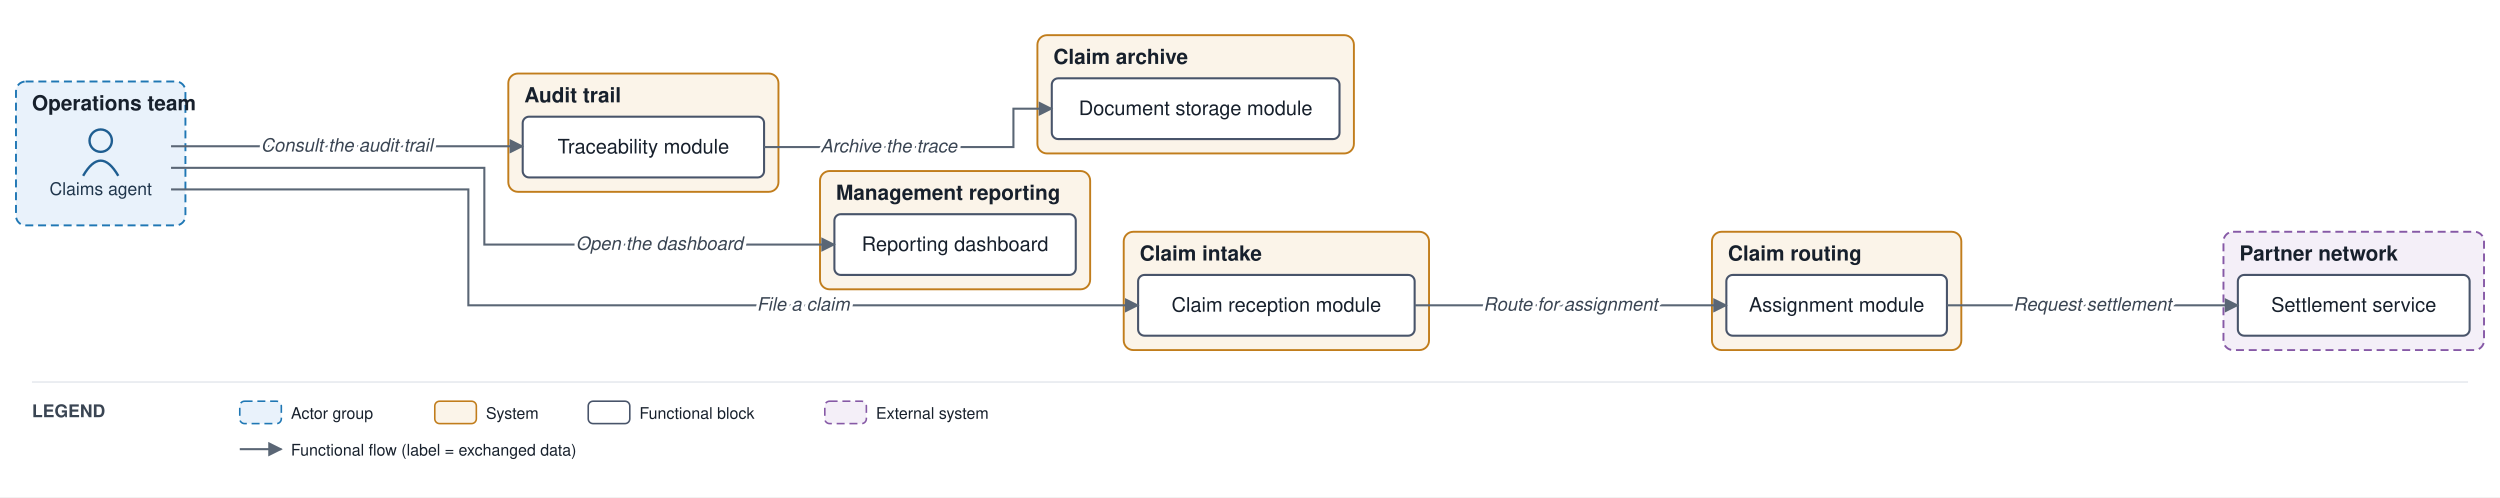
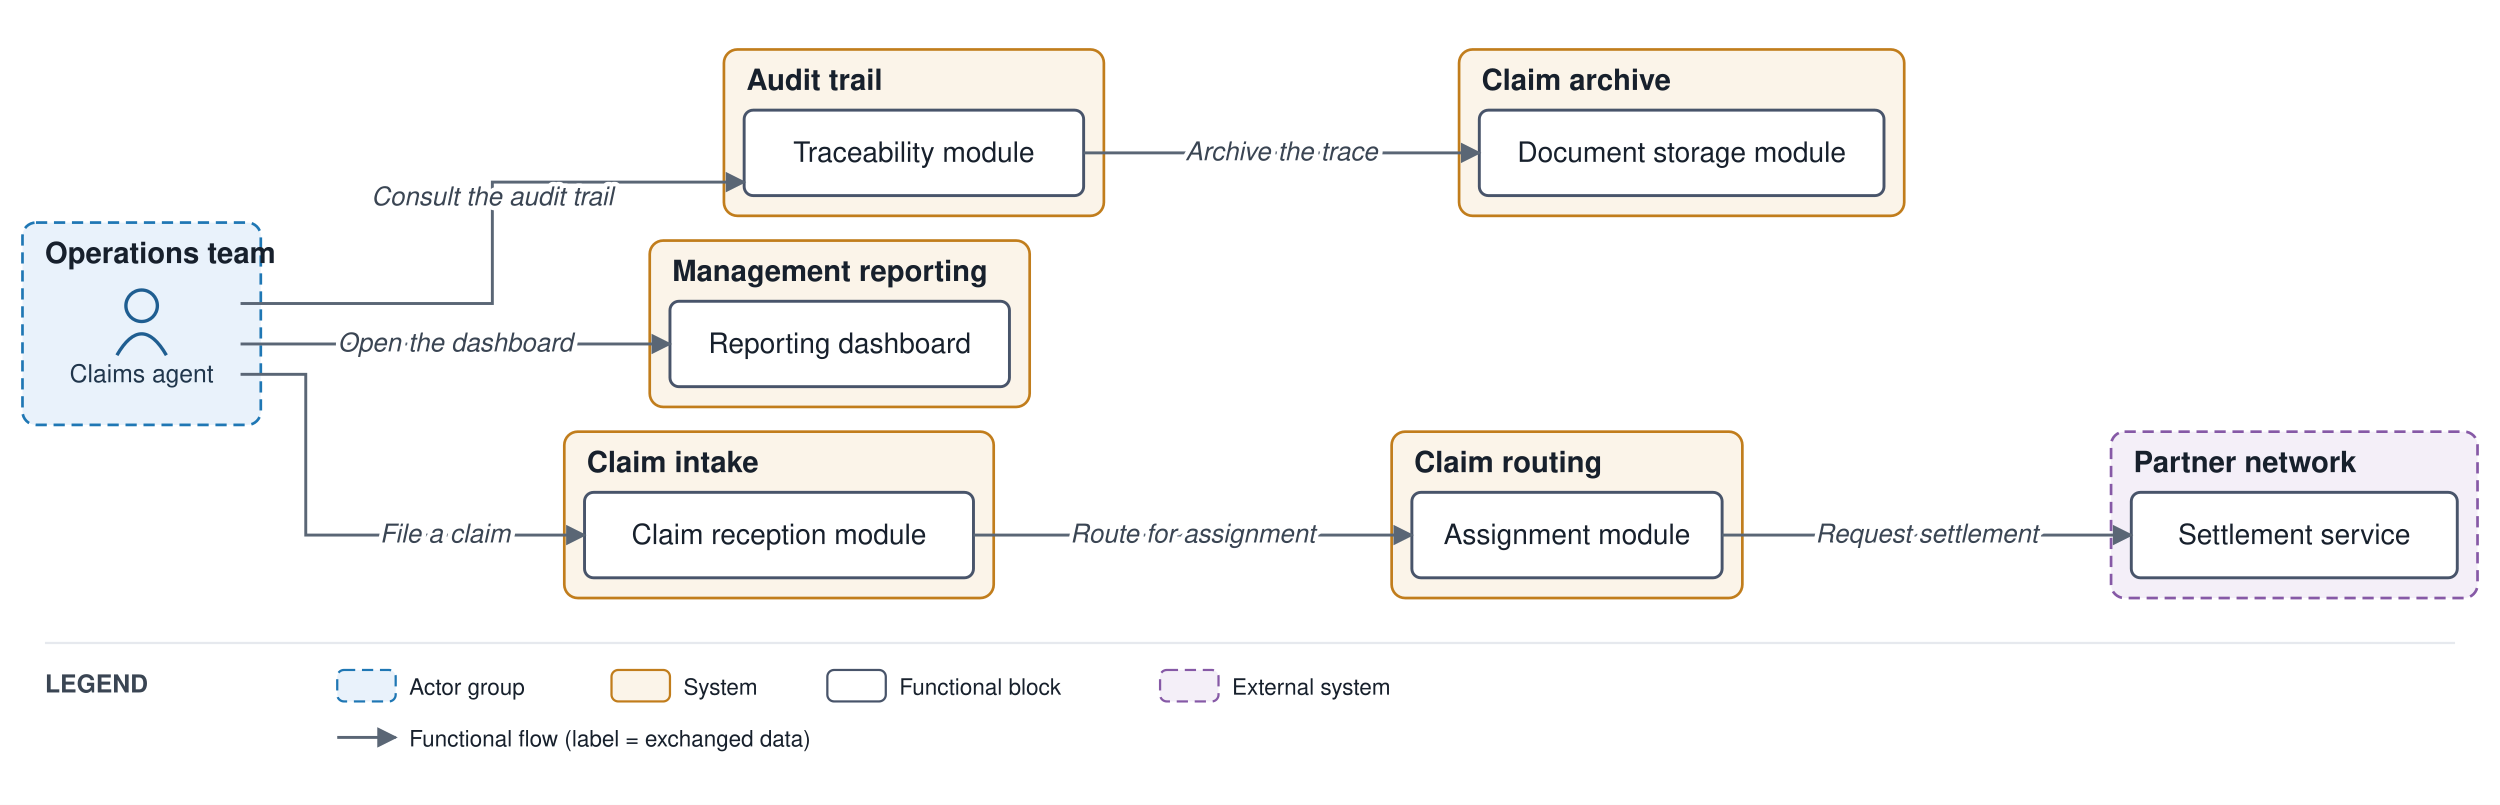
- <svg xmlns="http://www.w3.org/2000/svg" viewBox="0 0 1564 311" font-family="Helvetica,Arial,sans-serif">
+ <svg xmlns="http://www.w3.org/2000/svg" viewBox="0 0 1112 358" font-family="Helvetica,Arial,sans-serif">
  <defs>
    <marker id="arr" viewBox="0 0 10 10" refX="9" refY="5" markerWidth="7" markerHeight="7" orient="auto-start-reverse">
      <path d="M0,0 L10,5 L0,10 z" fill="#5a6675" />
    </marker>
  </defs>
-   <rect width="1564" height="311" fill="#ffffff" />
-   <rect x="10" y="51" width="106" height="90" rx="6" fill="#e9f2fb" stroke="#1f77b4" stroke-width="1.2" stroke-dasharray="5 3" />
-   <text x="20" y="69" font-size="13" font-weight="bold" fill="#17202c">Operations team</text>
-   <rect x="318" y="46" width="169" height="74" rx="6" fill="#fbf4e9" stroke="#c17d1c" stroke-width="1.2" />
-   <text x="328" y="64" font-size="13" font-weight="bold" fill="#17202c">Audit trail</text>
+   <rect width="1112" height="358" fill="#ffffff" />
+   <rect x="10" y="99" width="106" height="90" rx="6" fill="#e9f2fb" stroke="#1f77b4" stroke-width="1.2" stroke-dasharray="5 3" />
+   <text x="20" y="117" font-size="13" font-weight="bold" fill="#17202c">Operations team</text>
+   <rect x="251" y="192" width="191" height="74" rx="6" fill="#fbf4e9" stroke="#c17d1c" stroke-width="1.2" />
+   <text x="261" y="210" font-size="13" font-weight="bold" fill="#17202c">Claim intake</text>
+   <rect x="619" y="192" width="156" height="74" rx="6" fill="#fbf4e9" stroke="#c17d1c" stroke-width="1.2" />
+   <text x="629" y="210" font-size="13" font-weight="bold" fill="#17202c">Claim routing</text>
+   <rect x="322" y="22" width="169" height="74" rx="6" fill="#fbf4e9" stroke="#c17d1c" stroke-width="1.2" />
+   <text x="332" y="40" font-size="13" font-weight="bold" fill="#17202c">Audit trail</text>
  <rect x="649" y="22" width="198" height="74" rx="6" fill="#fbf4e9" stroke="#c17d1c" stroke-width="1.2" />
  <text x="659" y="40" font-size="13" font-weight="bold" fill="#17202c">Claim archive</text>
-   <rect x="513" y="107" width="169" height="74" rx="6" fill="#fbf4e9" stroke="#c17d1c" stroke-width="1.2" />
-   <text x="523" y="125" font-size="13" font-weight="bold" fill="#17202c">Management reporting</text>
-   <rect x="1391" y="145" width="163" height="74" rx="6" fill="#f4eff8" stroke="#8659a6" stroke-width="1.2" stroke-dasharray="5 3" />
-   <text x="1401" y="163" font-size="13" font-weight="bold" fill="#17202c">Partner network</text>
-   <rect x="703" y="145" width="191" height="74" rx="6" fill="#fbf4e9" stroke="#c17d1c" stroke-width="1.2" />
-   <text x="713" y="163" font-size="13" font-weight="bold" fill="#17202c">Claim intake</text>
-   <rect x="1071" y="145" width="156" height="74" rx="6" fill="#fbf4e9" stroke="#c17d1c" stroke-width="1.2" />
-   <text x="1081" y="163" font-size="13" font-weight="bold" fill="#17202c">Claim routing</text>
-   <circle cx="63" cy="88" r="7" fill="none" stroke="#1f5e91" stroke-width="1.5" />
-   <path d="M 52 110 q 11 -19 22 0" fill="none" stroke="#1f5e91" stroke-width="1.5" />
-   <text x="63" y="122" font-size="11" text-anchor="middle" fill="#20364c">Claims agent</text>
-   <rect x="327" y="73" width="151" height="38" rx="4" fill="#ffffff" stroke="#48546a" stroke-width="1.3" />
-   <text x="402.5" y="96" font-size="12.5" text-anchor="middle" fill="#17202c">Traceability module</text>
+   <rect x="289" y="107" width="169" height="74" rx="6" fill="#fbf4e9" stroke="#c17d1c" stroke-width="1.2" />
+   <text x="299" y="125" font-size="13" font-weight="bold" fill="#17202c">Management reporting</text>
+   <rect x="939" y="192" width="163" height="74" rx="6" fill="#f4eff8" stroke="#8659a6" stroke-width="1.2" stroke-dasharray="5 3" />
+   <text x="949" y="210" font-size="13" font-weight="bold" fill="#17202c">Partner network</text>
+   <circle cx="63" cy="136" r="7" fill="none" stroke="#1f5e91" stroke-width="1.5" />
+   <path d="M 52 158 q 11 -19 22 0" fill="none" stroke="#1f5e91" stroke-width="1.5" />
+   <text x="63" y="170" font-size="11" text-anchor="middle" fill="#20364c">Claims agent</text>
+   <rect x="260" y="219" width="173" height="38" rx="4" fill="#ffffff" stroke="#48546a" stroke-width="1.3" />
+   <text x="346.5" y="242" font-size="12.5" text-anchor="middle" fill="#17202c">Claim reception module</text>
+   <rect x="628" y="219" width="138" height="38" rx="4" fill="#ffffff" stroke="#48546a" stroke-width="1.3" />
+   <text x="697" y="242" font-size="12.5" text-anchor="middle" fill="#17202c">Assignment module</text>
+   <rect x="331" y="49" width="151" height="38" rx="4" fill="#ffffff" stroke="#48546a" stroke-width="1.3" />
+   <text x="406.5" y="72" font-size="12.5" text-anchor="middle" fill="#17202c">Traceability module</text>
  <rect x="658" y="49" width="180" height="38" rx="4" fill="#ffffff" stroke="#48546a" stroke-width="1.3" />
  <text x="748" y="72" font-size="12.5" text-anchor="middle" fill="#17202c">Document storage module</text>
-   <rect x="522" y="134" width="151" height="38" rx="4" fill="#ffffff" stroke="#48546a" stroke-width="1.3" />
-   <text x="597.5" y="157" font-size="12.5" text-anchor="middle" fill="#17202c">Reporting dashboard</text>
-   <rect x="1400" y="172" width="145" height="38" rx="4" fill="#ffffff" stroke="#48546a" stroke-width="1.3" />
-   <text x="1472.5" y="195" font-size="12.5" text-anchor="middle" fill="#17202c">Settlement service</text>
-   <rect x="712" y="172" width="173" height="38" rx="4" fill="#ffffff" stroke="#48546a" stroke-width="1.3" />
-   <text x="798.5" y="195" font-size="12.5" text-anchor="middle" fill="#17202c">Claim reception module</text>
-   <rect x="1080" y="172" width="138" height="38" rx="4" fill="#ffffff" stroke="#48546a" stroke-width="1.3" />
-   <text x="1149" y="195" font-size="12.5" text-anchor="middle" fill="#17202c">Assignment module</text>
-   <path d="M 107 118.5 L 293 118.5 L 293 191 L 712 191" fill="none" stroke="#5a6675" stroke-width="1.3" marker-end="url(#arr)" />
-   <path d="M 885 191 L 1080 191" fill="none" stroke="#5a6675" stroke-width="1.3" marker-end="url(#arr)" />
-   <path d="M 1218 191 L 1400 191" fill="none" stroke="#5a6675" stroke-width="1.3" marker-end="url(#arr)" />
-   <path d="M 107 91.5 L 327 91.5" fill="none" stroke="#5a6675" stroke-width="1.3" marker-end="url(#arr)" />
-   <path d="M 478 92 L 634 92 L 634 68 L 658 68" fill="none" stroke="#5a6675" stroke-width="1.3" marker-end="url(#arr)" />
-   <path d="M 107 105 L 303 105 L 303 153 L 522 153" fill="none" stroke="#5a6675" stroke-width="1.3" marker-end="url(#arr)" />
-   <text x="502.5" y="194.3" font-size="11.5" text-anchor="middle" fill="#3a4553" font-style="italic" stroke="#ffffff" stroke-width="4" paint-order="stroke" stroke-linejoin="round">File a claim</text>
-   <text x="982.5" y="194.3" font-size="11.5" text-anchor="middle" fill="#3a4553" font-style="italic" stroke="#ffffff" stroke-width="4" paint-order="stroke" stroke-linejoin="round">Route for assignment</text>
-   <text x="1309" y="194.3" font-size="11.5" text-anchor="middle" fill="#3a4553" font-style="italic" stroke="#ffffff" stroke-width="4" paint-order="stroke" stroke-linejoin="round">Request settlement</text>
-   <text x="217" y="94.8" font-size="11.5" text-anchor="middle" fill="#3a4553" font-style="italic" stroke="#ffffff" stroke-width="4" paint-order="stroke" stroke-linejoin="round">Consult the audit trail</text>
-   <text x="556" y="95.3" font-size="11.5" text-anchor="middle" fill="#3a4553" font-style="italic" stroke="#ffffff" stroke-width="4" paint-order="stroke" stroke-linejoin="round">Archive the trace</text>
-   <text x="412.5" y="156.3" font-size="11.5" text-anchor="middle" fill="#3a4553" font-style="italic" stroke="#ffffff" stroke-width="4" paint-order="stroke" stroke-linejoin="round">Open the dashboard</text>
-   <line x1="20" y1="239" x2="1544" y2="239" stroke="#e6e9ee" stroke-width="1" />
-   <text x="20" y="261" font-size="11" font-weight="bold" fill="#3a4553">LEGEND</text>
-   <rect x="150" y="251" width="26" height="14" rx="3" fill="#e9f2fb" stroke="#1f77b4" stroke-dasharray="5 3" />
-   <text x="182" y="262" font-size="10" fill="#17202c">Actor group</text>
-   <rect x="272" y="251" width="26" height="14" rx="3" fill="#fbf4e9" stroke="#c17d1c" />
-   <text x="304" y="262" font-size="10" fill="#17202c">System</text>
-   <rect x="368" y="251" width="26" height="14" rx="3" fill="#ffffff" stroke="#48546a" />
-   <text x="400" y="262" font-size="10" fill="#17202c">Functional block</text>
-   <rect x="516" y="251" width="26" height="14" rx="3" fill="#f4eff8" stroke="#8659a6" stroke-dasharray="5 3" />
-   <text x="548" y="262" font-size="10" fill="#17202c">External system</text>
-   <line x1="150" y1="281" x2="176" y2="281" stroke="#5a6675" stroke-width="1.3" marker-end="url(#arr)" />
-   <text x="182" y="285" font-size="10" fill="#17202c">Functional flow (label = exchanged data)</text>
+   <rect x="298" y="134" width="151" height="38" rx="4" fill="#ffffff" stroke="#48546a" stroke-width="1.3" />
+   <text x="373.5" y="157" font-size="12.5" text-anchor="middle" fill="#17202c">Reporting dashboard</text>
+   <rect x="948" y="219" width="145" height="38" rx="4" fill="#ffffff" stroke="#48546a" stroke-width="1.3" />
+   <text x="1020.5" y="242" font-size="12.5" text-anchor="middle" fill="#17202c">Settlement service</text>
+   <path d="M 107 166.5 L 136 166.5 L 136 238 L 260 238" fill="none" stroke="#5a6675" stroke-width="1.3" marker-end="url(#arr)" />
+   <path d="M 433 238 L 628 238" fill="none" stroke="#5a6675" stroke-width="1.3" marker-end="url(#arr)" />
+   <path d="M 766 238 L 948 238" fill="none" stroke="#5a6675" stroke-width="1.3" marker-end="url(#arr)" />
+   <path d="M 107 135 L 219 135 L 219 81 L 331 81" fill="none" stroke="#5a6675" stroke-width="1.3" marker-end="url(#arr)" />
+   <path d="M 482 68 L 658 68" fill="none" stroke="#5a6675" stroke-width="1.3" marker-end="url(#arr)" />
+   <path d="M 107 153 L 298 153" fill="none" stroke="#5a6675" stroke-width="1.3" marker-end="url(#arr)" />
+   <text x="198" y="241.3" font-size="11.5" text-anchor="middle" fill="#3a4553" font-style="italic" stroke="#ffffff" stroke-width="4" paint-order="stroke" stroke-linejoin="round">File a claim</text>
+   <text x="530.5" y="241.3" font-size="11.5" text-anchor="middle" fill="#3a4553" font-style="italic" stroke="#ffffff" stroke-width="4" paint-order="stroke" stroke-linejoin="round">Route for assignment</text>
+   <text x="857" y="241.3" font-size="11.5" text-anchor="middle" fill="#3a4553" font-style="italic" stroke="#ffffff" stroke-width="4" paint-order="stroke" stroke-linejoin="round">Request settlement</text>
+   <text x="219" y="91.3" font-size="11.5" text-anchor="middle" fill="#3a4553" font-style="italic" stroke="#ffffff" stroke-width="4" paint-order="stroke" stroke-linejoin="round">Consult the audit trail</text>
+   <text x="570" y="71.3" font-size="11.5" text-anchor="middle" fill="#3a4553" font-style="italic" stroke="#ffffff" stroke-width="4" paint-order="stroke" stroke-linejoin="round">Archive the trace</text>
+   <text x="202.5" y="156.3" font-size="11.5" text-anchor="middle" fill="#3a4553" font-style="italic" stroke="#ffffff" stroke-width="4" paint-order="stroke" stroke-linejoin="round">Open the dashboard</text>
+   <line x1="20" y1="286" x2="1092" y2="286" stroke="#e6e9ee" stroke-width="1" />
+   <text x="20" y="308" font-size="11" font-weight="bold" fill="#3a4553">LEGEND</text>
+   <rect x="150" y="298" width="26" height="14" rx="3" fill="#e9f2fb" stroke="#1f77b4" stroke-dasharray="5 3" />
+   <text x="182" y="309" font-size="10" fill="#17202c">Actor group</text>
+   <rect x="272" y="298" width="26" height="14" rx="3" fill="#fbf4e9" stroke="#c17d1c" />
+   <text x="304" y="309" font-size="10" fill="#17202c">System</text>
+   <rect x="368" y="298" width="26" height="14" rx="3" fill="#ffffff" stroke="#48546a" />
+   <text x="400" y="309" font-size="10" fill="#17202c">Functional block</text>
+   <rect x="516" y="298" width="26" height="14" rx="3" fill="#f4eff8" stroke="#8659a6" stroke-dasharray="5 3" />
+   <text x="548" y="309" font-size="10" fill="#17202c">External system</text>
+   <line x1="150" y1="328" x2="176" y2="328" stroke="#5a6675" stroke-width="1.3" marker-end="url(#arr)" />
+   <text x="182" y="332" font-size="10" fill="#17202c">Functional flow (label = exchanged data)</text>
</svg>
